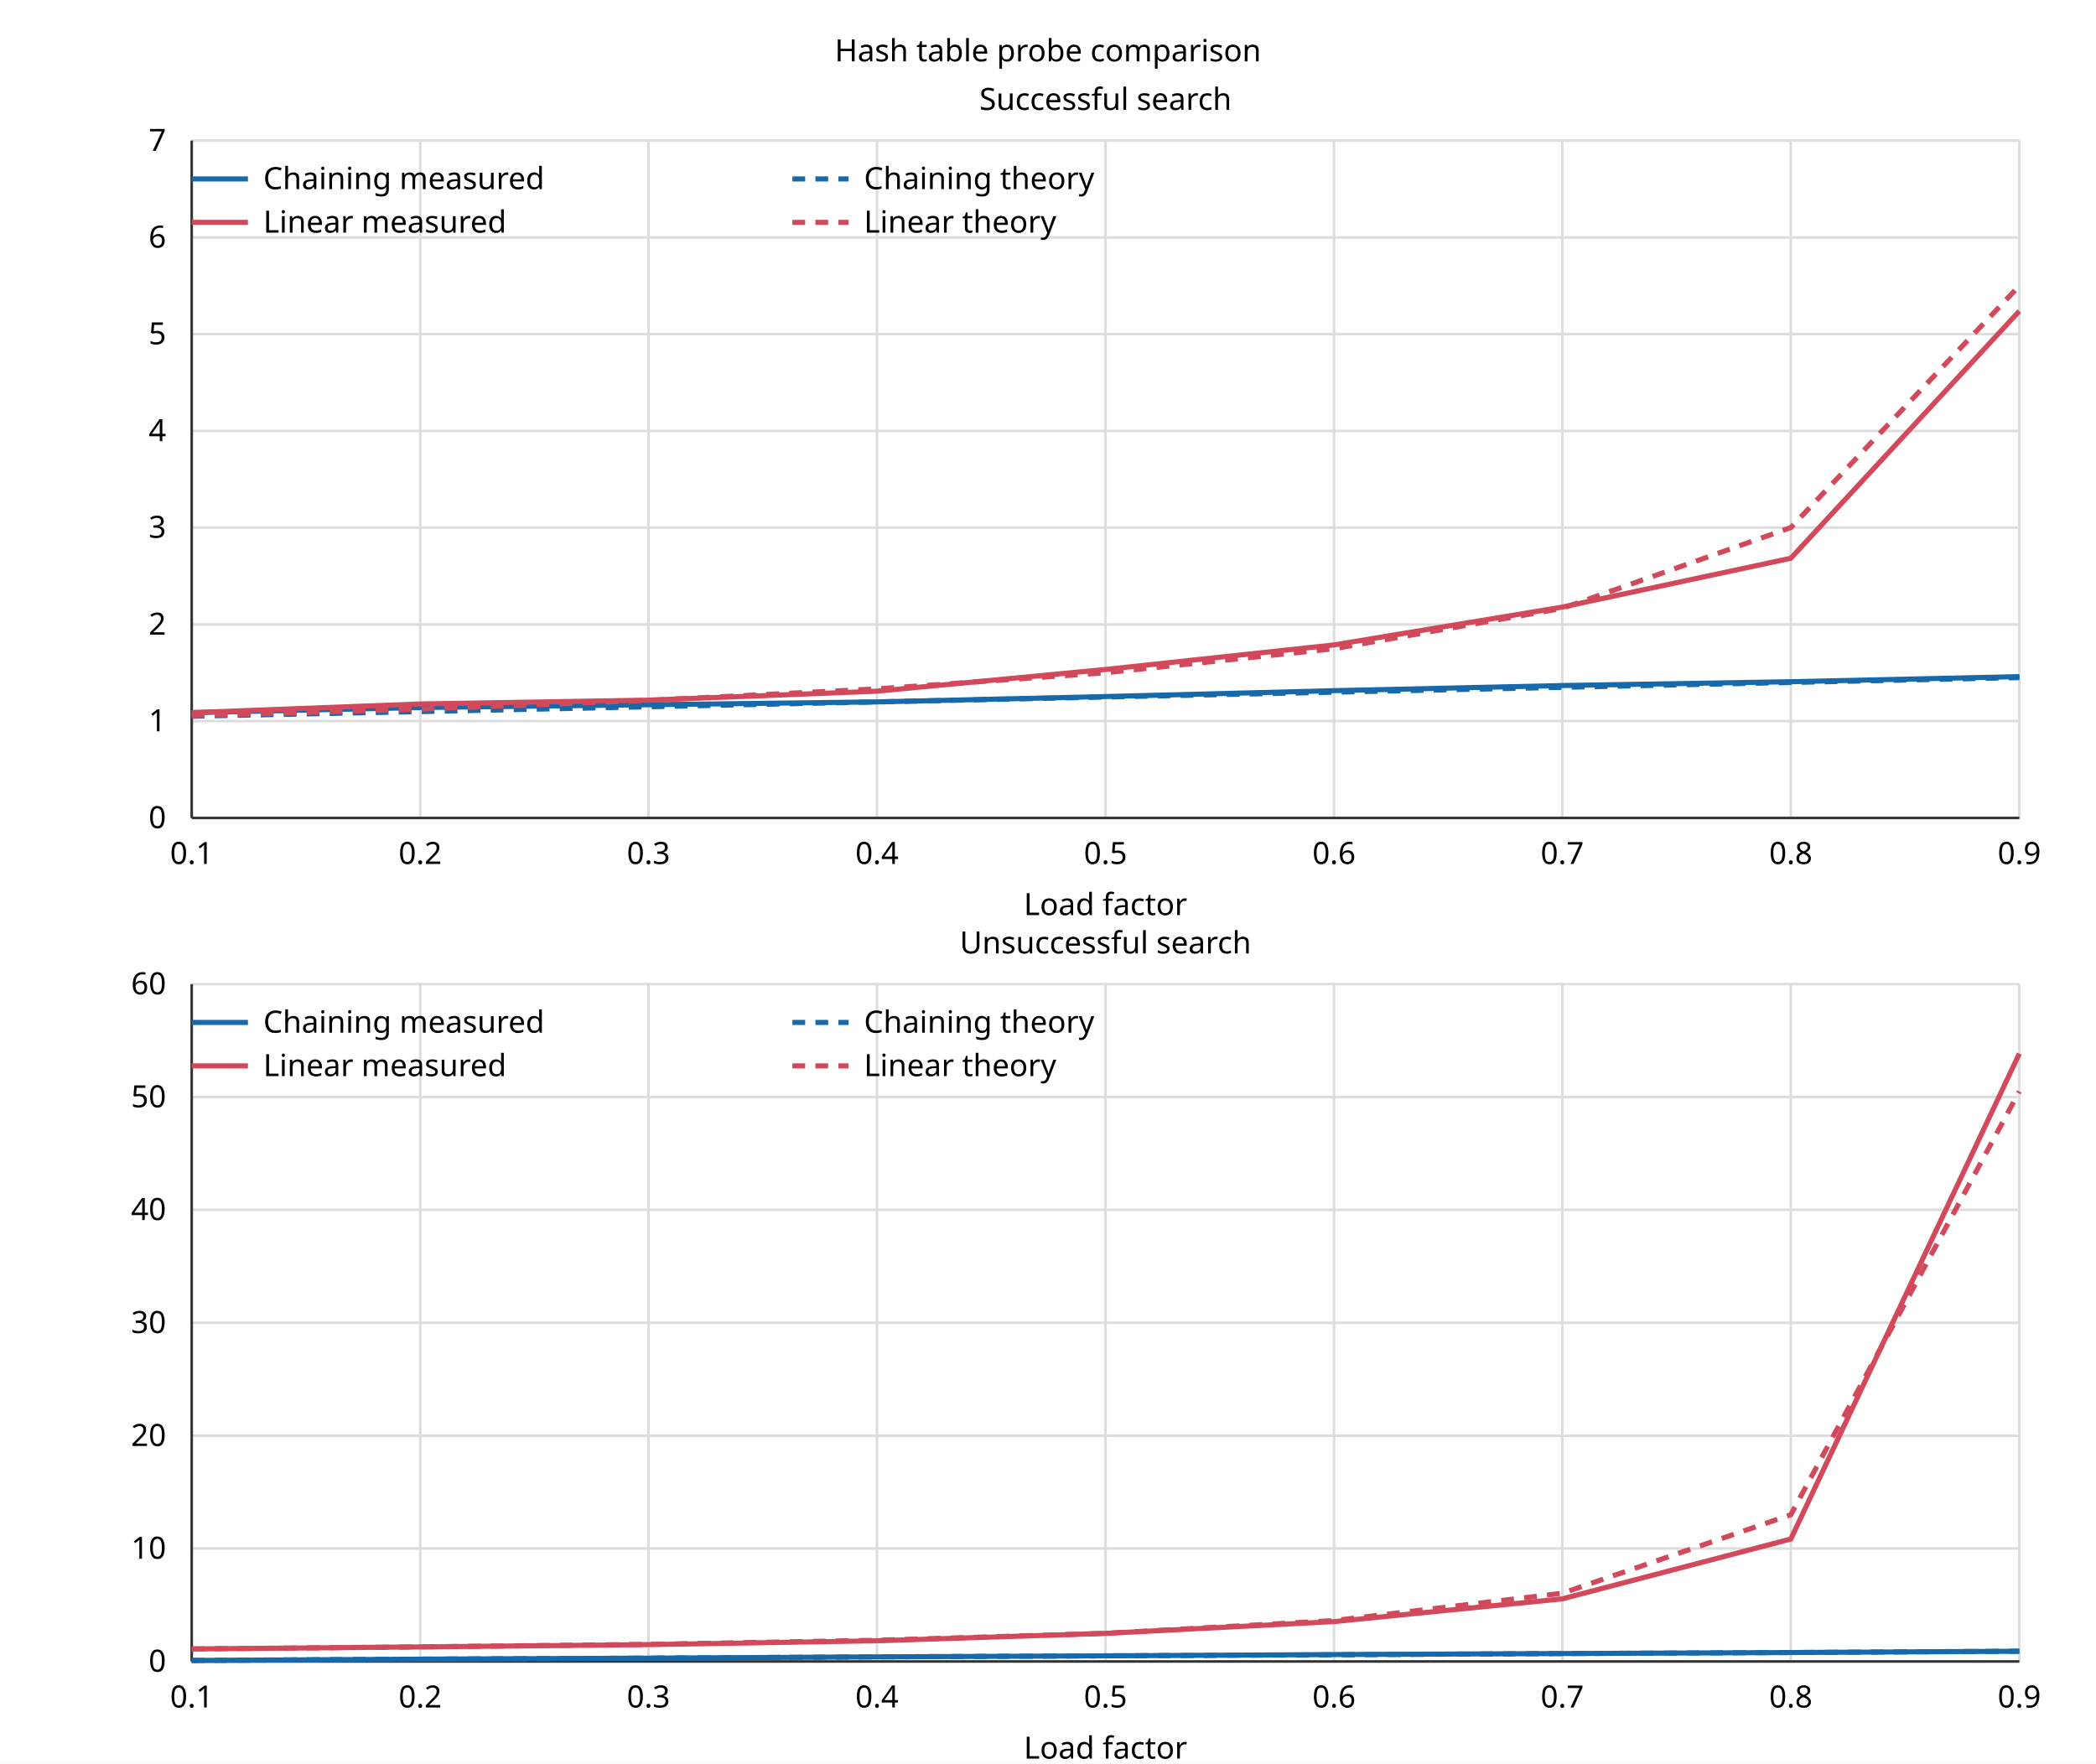
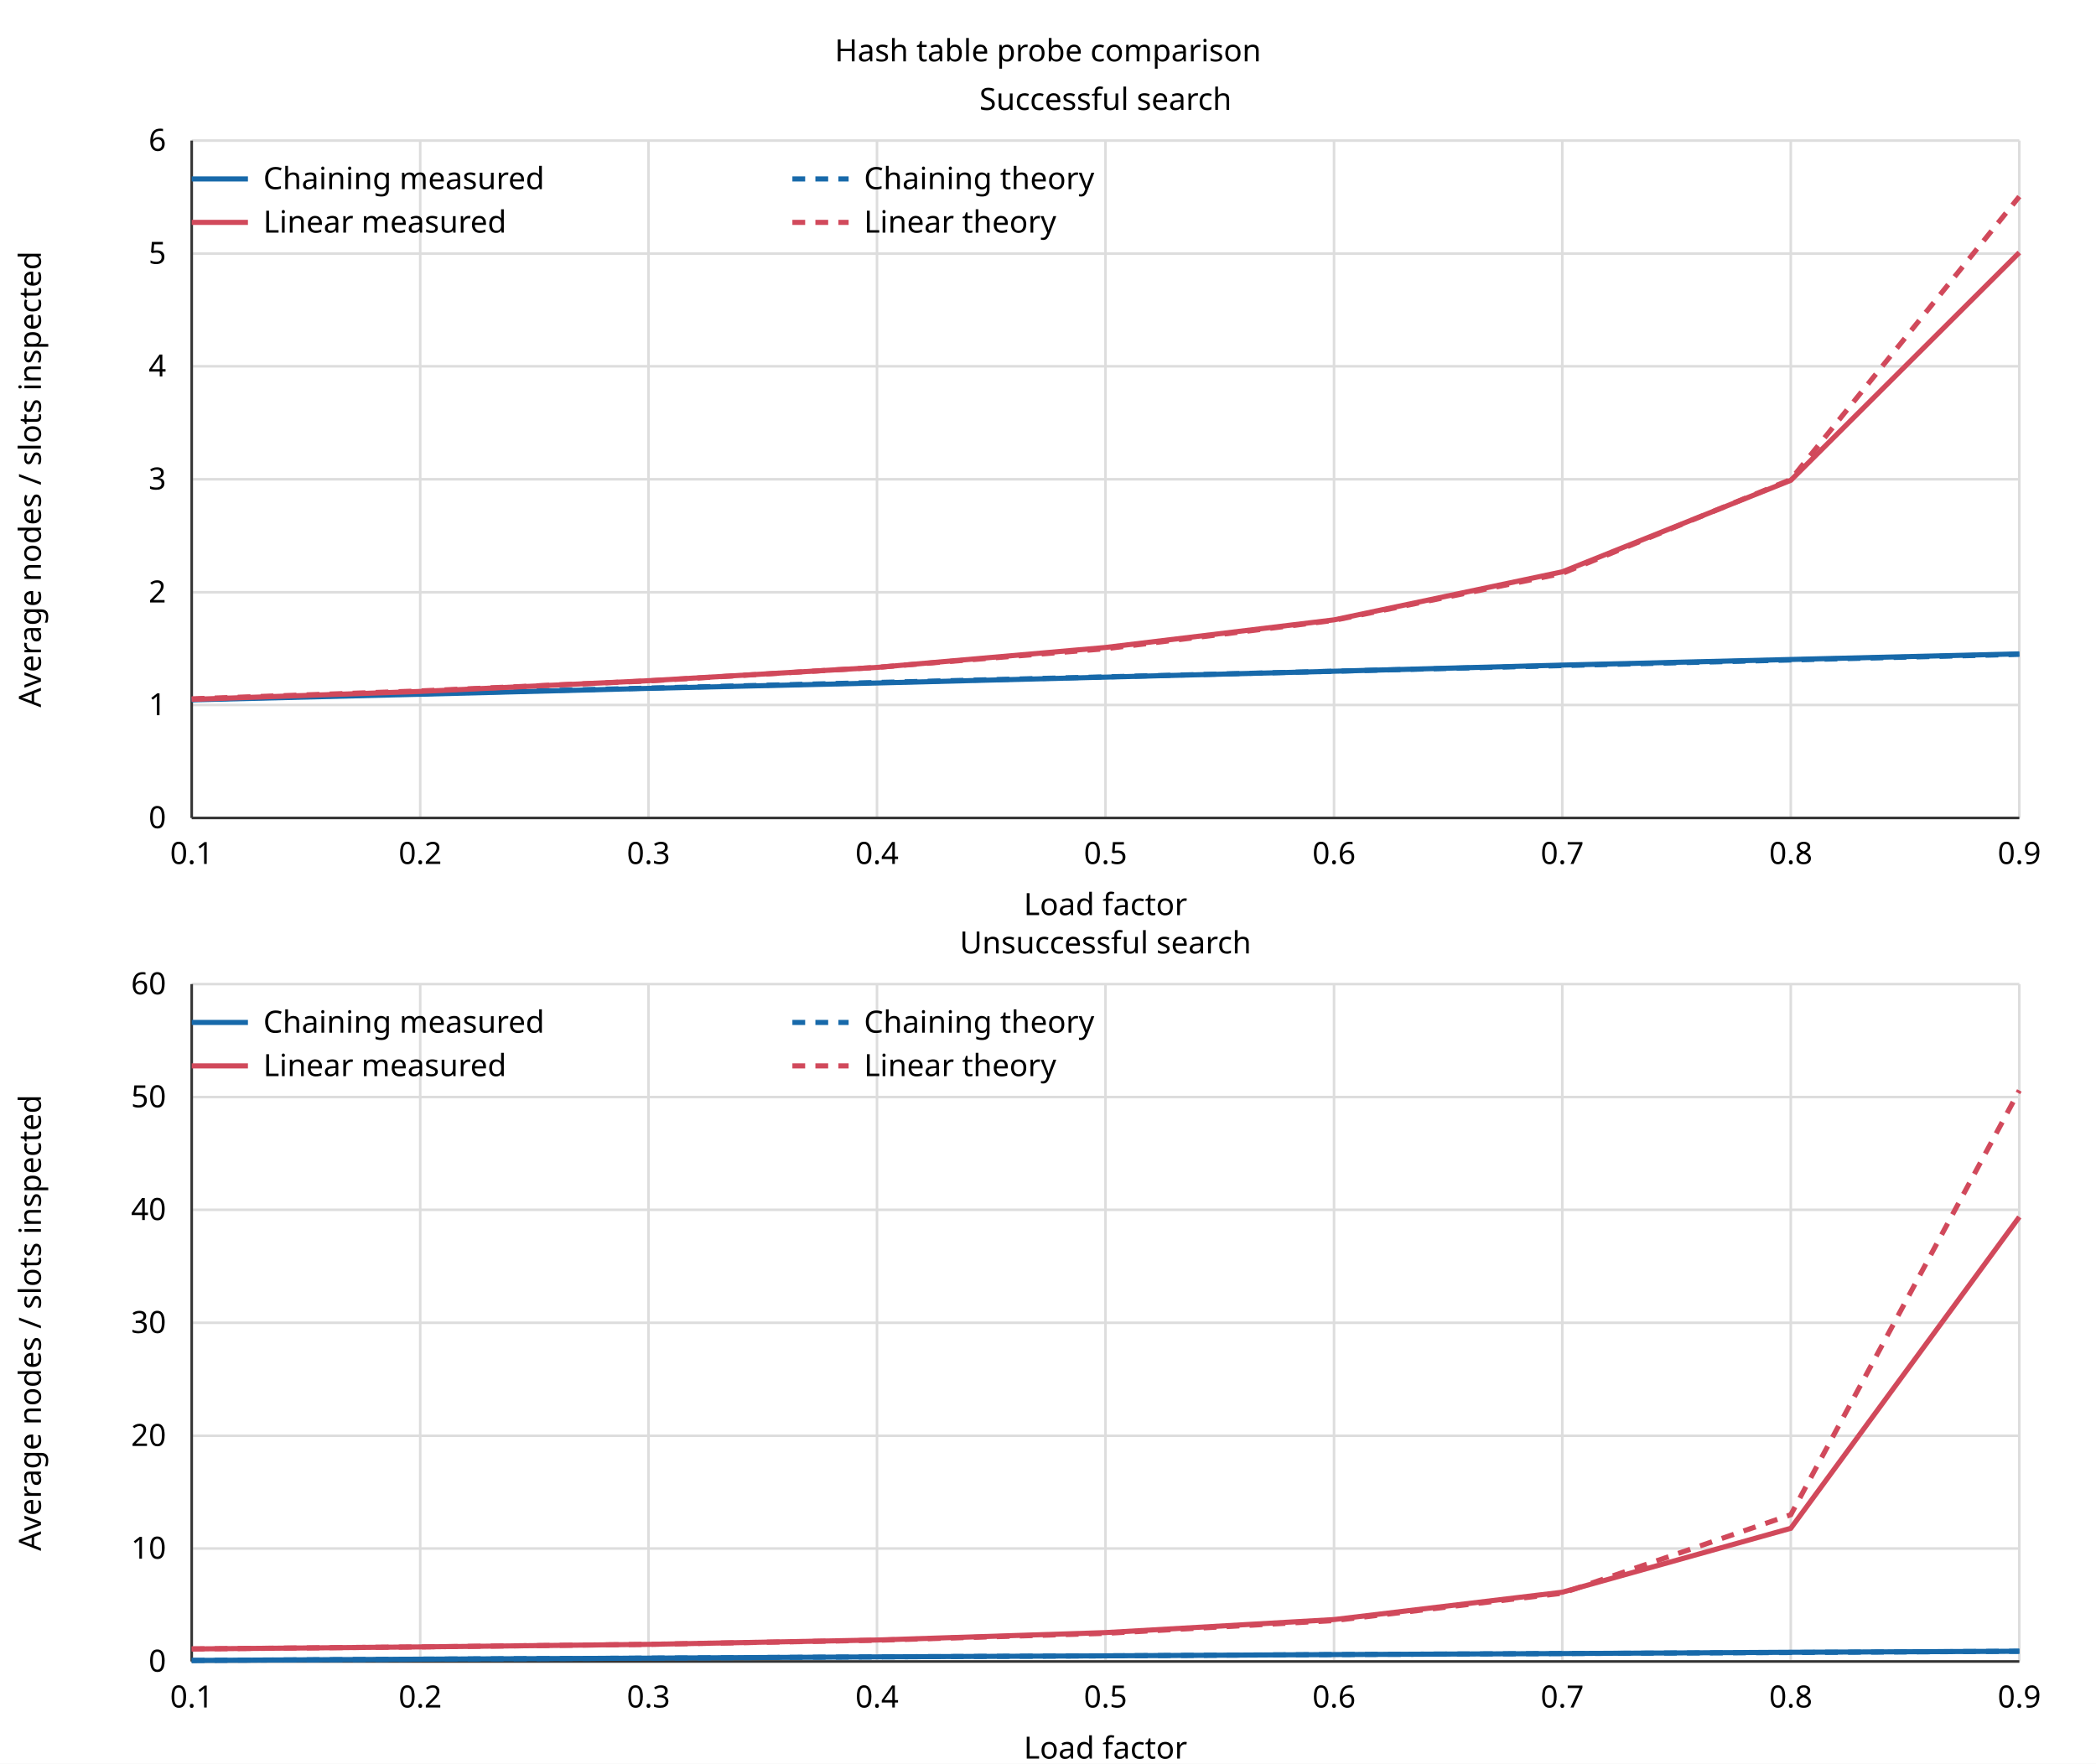
<svg xmlns="http://www.w3.org/2000/svg" width="820" height="690" viewBox="0 0 820 690">
  <rect width="100%" height="100%" fill="white" />
  <style>text{font:12px sans-serif}.grid{stroke:#ddd}.axis{stroke:#333}</style>
  <text x="410" y="24" text-anchor="middle" font-size="16">Hash table probe comparison</text>
  <text x="432.5" y="43" text-anchor="middle">Successful search</text>
+   <text transform="translate(16 187.5) rotate(-90)" text-anchor="middle">Average nodes / slots inspected</text>
  <line class="grid" x1="75" y1="320.0" x2="790" y2="320.0" />
  <text x="65" y="324.0" text-anchor="end">0</text>
-   <line class="grid" x1="75" y1="282.1" x2="790" y2="282.1" />
-   <text x="65" y="286.1" text-anchor="end">1</text>
-   <line class="grid" x1="75" y1="244.3" x2="790" y2="244.3" />
-   <text x="65" y="248.3" text-anchor="end">2</text>
-   <line class="grid" x1="75" y1="206.4" x2="790" y2="206.4" />
-   <text x="65" y="210.4" text-anchor="end">3</text>
-   <line class="grid" x1="75" y1="168.6" x2="790" y2="168.6" />
-   <text x="65" y="172.6" text-anchor="end">4</text>
-   <line class="grid" x1="75" y1="130.7" x2="790" y2="130.7" />
-   <text x="65" y="134.7" text-anchor="end">5</text>
-   <line class="grid" x1="75" y1="92.9" x2="790" y2="92.9" />
-   <text x="65" y="96.9" text-anchor="end">6</text>
+   <line class="grid" x1="75" y1="275.8" x2="790" y2="275.8" />
+   <text x="65" y="279.8" text-anchor="end">1</text>
+   <line class="grid" x1="75" y1="231.7" x2="790" y2="231.7" />
+   <text x="65" y="235.7" text-anchor="end">2</text>
+   <line class="grid" x1="75" y1="187.5" x2="790" y2="187.5" />
+   <text x="65" y="191.5" text-anchor="end">3</text>
+   <line class="grid" x1="75" y1="143.3" x2="790" y2="143.3" />
+   <text x="65" y="147.3" text-anchor="end">4</text>
+   <line class="grid" x1="75" y1="99.2" x2="790" y2="99.2" />
+   <text x="65" y="103.2" text-anchor="end">5</text>
  <line class="grid" x1="75" y1="55.0" x2="790" y2="55.0" />
-   <text x="65" y="59.0" text-anchor="end">7</text>
+   <text x="65" y="59.0" text-anchor="end">6</text>
  <line class="grid" x1="75.0" y1="55" x2="75.0" y2="320" />
  <text x="75.0" y="338" text-anchor="middle">0.1</text>
  <line class="grid" x1="164.4" y1="55" x2="164.4" y2="320" />
  <text x="164.4" y="338" text-anchor="middle">0.2</text>
  <line class="grid" x1="253.7" y1="55" x2="253.7" y2="320" />
  <text x="253.7" y="338" text-anchor="middle">0.3</text>
  <line class="grid" x1="343.1" y1="55" x2="343.1" y2="320" />
  <text x="343.1" y="338" text-anchor="middle">0.4</text>
  <line class="grid" x1="432.5" y1="55" x2="432.5" y2="320" />
  <text x="432.5" y="338" text-anchor="middle">0.5</text>
  <line class="grid" x1="521.9" y1="55" x2="521.9" y2="320" />
  <text x="521.9" y="338" text-anchor="middle">0.6</text>
  <line class="grid" x1="611.2" y1="55" x2="611.2" y2="320" />
  <text x="611.2" y="338" text-anchor="middle">0.7</text>
  <line class="grid" x1="700.6" y1="55" x2="700.6" y2="320" />
  <text x="700.6" y="338" text-anchor="middle">0.8</text>
  <line class="grid" x1="790.0" y1="55" x2="790.0" y2="320" />
  <text x="790.0" y="338" text-anchor="middle">0.9</text>
  <line class="axis" x1="75" y1="55" x2="75" y2="320" />
  <line class="axis" x1="75" y1="320" x2="790" y2="320" />
  <text x="432.5" y="358" text-anchor="middle">Load factor</text>
-   <polyline fill="none" stroke="#1769aa" stroke-width="2" points="75.0,278.8 164.4,276.8 253.7,275.7 343.1,274.6 432.5,272.5 521.9,270.2 611.2,268.2 700.6,266.7 790.0,264.7" />
+   <polyline fill="none" stroke="#1769aa" stroke-width="2" points="75.0,273.8 164.4,271.6 253.7,269.3 343.1,267.2 432.5,264.9 521.9,262.6 611.2,260.2 700.6,258.0 790.0,255.8" />
  <line x1="75" y1="70" x2="97" y2="70" stroke="#1769aa" stroke-width="2" />
  <text x="103" y="74">Chaining measured</text>
-   <polyline fill="none" stroke="#1769aa" stroke-width="2" stroke-dasharray="5 4" points="75.0,280.2 164.4,278.4 253.7,276.5 343.1,274.6 432.5,272.7 521.9,270.8 611.2,268.9 700.6,267.0 790.0,265.1" />
+   <polyline fill="none" stroke="#1769aa" stroke-width="2" stroke-dasharray="5 4" points="75.0,273.6 164.4,271.4 253.7,269.2 343.1,267.0 432.5,264.8 521.9,262.6 611.2,260.4 700.6,258.2 790.0,256.0" />
  <line x1="310" y1="70" x2="332" y2="70" stroke="#1769aa" stroke-width="2" stroke-dasharray="5 4" />
  <text x="338" y="74">Chaining theory</text>
-   <polyline fill="none" stroke="#d1495b" stroke-width="2" points="75.0,278.8 164.4,275.4 253.7,273.9 343.1,270.4 432.5,261.9 521.9,252.3 611.2,237.5 700.6,218.4 790.0,121.7" />
+   <polyline fill="none" stroke="#d1495b" stroke-width="2" points="75.0,273.6 164.4,270.5 253.7,266.3 343.1,261.1 432.5,253.3 521.9,242.5 611.2,223.7 700.6,187.9 790.0,98.8" />
  <line x1="75" y1="87" x2="97" y2="87" stroke="#d1495b" stroke-width="2" />
  <text x="103" y="91">Linear measured</text>
-   <polyline fill="none" stroke="#d1495b" stroke-width="2" stroke-dasharray="5 4" points="75.0,280.0 164.4,277.4 253.7,274.0 343.1,269.5 432.5,263.2 521.9,253.8 611.2,238.0 700.6,206.4 790.0,111.8" />
+   <polyline fill="none" stroke="#d1495b" stroke-width="2" stroke-dasharray="5 4" points="75.0,273.4 164.4,270.3 253.7,266.4 343.1,261.1 432.5,253.8 521.9,242.7 611.2,224.3 700.6,187.6 790.0,76.9" />
  <line x1="310" y1="87" x2="332" y2="87" stroke="#d1495b" stroke-width="2" stroke-dasharray="5 4" />
  <text x="338" y="91">Linear theory</text>
  <text x="432.5" y="373" text-anchor="middle">Unsuccessful search</text>
+   <text transform="translate(16 517.5) rotate(-90)" text-anchor="middle">Average nodes / slots inspected</text>
  <line class="grid" x1="75" y1="650.0" x2="790" y2="650.0" />
  <text x="65" y="654.0" text-anchor="end">0</text>
  <line class="grid" x1="75" y1="605.8" x2="790" y2="605.8" />
  <text x="65" y="609.8" text-anchor="end">10</text>
  <line class="grid" x1="75" y1="561.7" x2="790" y2="561.7" />
  <text x="65" y="565.7" text-anchor="end">20</text>
  <line class="grid" x1="75" y1="517.5" x2="790" y2="517.5" />
  <text x="65" y="521.5" text-anchor="end">30</text>
  <line class="grid" x1="75" y1="473.3" x2="790" y2="473.3" />
  <text x="65" y="477.3" text-anchor="end">40</text>
  <line class="grid" x1="75" y1="429.2" x2="790" y2="429.2" />
  <text x="65" y="433.2" text-anchor="end">50</text>
  <line class="grid" x1="75" y1="385.0" x2="790" y2="385.0" />
  <text x="65" y="389.0" text-anchor="end">60</text>
  <line class="grid" x1="75.0" y1="385" x2="75.0" y2="650" />
  <text x="75.0" y="668" text-anchor="middle">0.1</text>
  <line class="grid" x1="164.4" y1="385" x2="164.4" y2="650" />
  <text x="164.4" y="668" text-anchor="middle">0.2</text>
  <line class="grid" x1="253.7" y1="385" x2="253.7" y2="650" />
  <text x="253.7" y="668" text-anchor="middle">0.3</text>
  <line class="grid" x1="343.1" y1="385" x2="343.1" y2="650" />
  <text x="343.1" y="668" text-anchor="middle">0.4</text>
  <line class="grid" x1="432.5" y1="385" x2="432.5" y2="650" />
  <text x="432.5" y="668" text-anchor="middle">0.5</text>
  <line class="grid" x1="521.9" y1="385" x2="521.9" y2="650" />
  <text x="521.9" y="668" text-anchor="middle">0.6</text>
  <line class="grid" x1="611.2" y1="385" x2="611.2" y2="650" />
  <text x="611.2" y="668" text-anchor="middle">0.7</text>
  <line class="grid" x1="700.6" y1="385" x2="700.6" y2="650" />
  <text x="700.6" y="668" text-anchor="middle">0.8</text>
  <line class="grid" x1="790.0" y1="385" x2="790.0" y2="650" />
  <text x="790.0" y="668" text-anchor="middle">0.9</text>
  <line class="axis" x1="75" y1="385" x2="75" y2="650" />
  <line class="axis" x1="75" y1="650" x2="790" y2="650" />
  <text x="432.5" y="688" text-anchor="middle">Load factor</text>
-   <polyline fill="none" stroke="#1769aa" stroke-width="2" points="75.0,649.6 164.4,649.1 253.7,648.7 343.1,648.2 432.5,647.8 521.9,647.3 611.2,646.9 700.6,646.5 790.0,646.0" />
+   <polyline fill="none" stroke="#1769aa" stroke-width="2" points="75.0,649.6 164.4,649.1 253.7,648.7 343.1,648.2 432.5,647.8 521.9,647.3 611.2,646.9 700.6,646.4 790.0,646.0" />
  <line x1="75" y1="400" x2="97" y2="400" stroke="#1769aa" stroke-width="2" />
  <text x="103" y="404">Chaining measured</text>
-   <polyline fill="none" stroke="#1769aa" stroke-width="2" stroke-dasharray="5 4" points="75.0,649.6 164.4,649.1 253.7,648.7 343.1,648.2 432.5,647.8 521.9,647.4 611.2,646.9 700.6,646.5 790.0,646.0" />
+   <polyline fill="none" stroke="#1769aa" stroke-width="2" stroke-dasharray="5 4" points="75.0,649.6 164.4,649.1 253.7,648.7 343.1,648.2 432.5,647.8 521.9,647.3 611.2,646.9 700.6,646.5 790.0,646.0" />
  <line x1="310" y1="400" x2="332" y2="400" stroke="#1769aa" stroke-width="2" stroke-dasharray="5 4" />
  <text x="338" y="404">Chaining theory</text>
-   <polyline fill="none" stroke="#d1495b" stroke-width="2" points="75.0,645.1 164.4,644.3 253.7,643.4 343.1,641.9 432.5,639.0 521.9,634.4 611.2,625.5 700.6,602.1 790.0,412.2" />
+   <polyline fill="none" stroke="#d1495b" stroke-width="2" points="75.0,645.1 164.4,644.3 253.7,643.3 343.1,641.6 432.5,638.7 521.9,633.6 611.2,622.9 700.6,597.9 790.0,476.1" />
  <line x1="75" y1="417" x2="97" y2="417" stroke="#d1495b" stroke-width="2" />
  <text x="103" y="421">Linear measured</text>
-   <polyline fill="none" stroke="#d1495b" stroke-width="2" stroke-dasharray="5 4" points="75.0,645.1 164.4,644.3 253.7,643.3 343.1,641.7 432.5,639.0 521.9,634.0 611.2,623.3 700.6,592.6 790.0,427.0" />
+   <polyline fill="none" stroke="#d1495b" stroke-width="2" stroke-dasharray="5 4" points="75.0,645.1 164.4,644.3 253.7,643.3 343.1,641.7 432.5,639.0 521.9,634.0 611.2,623.3 700.6,592.6 790.0,426.6" />
  <line x1="310" y1="417" x2="332" y2="417" stroke="#d1495b" stroke-width="2" stroke-dasharray="5 4" />
  <text x="338" y="421">Linear theory</text>
</svg>
